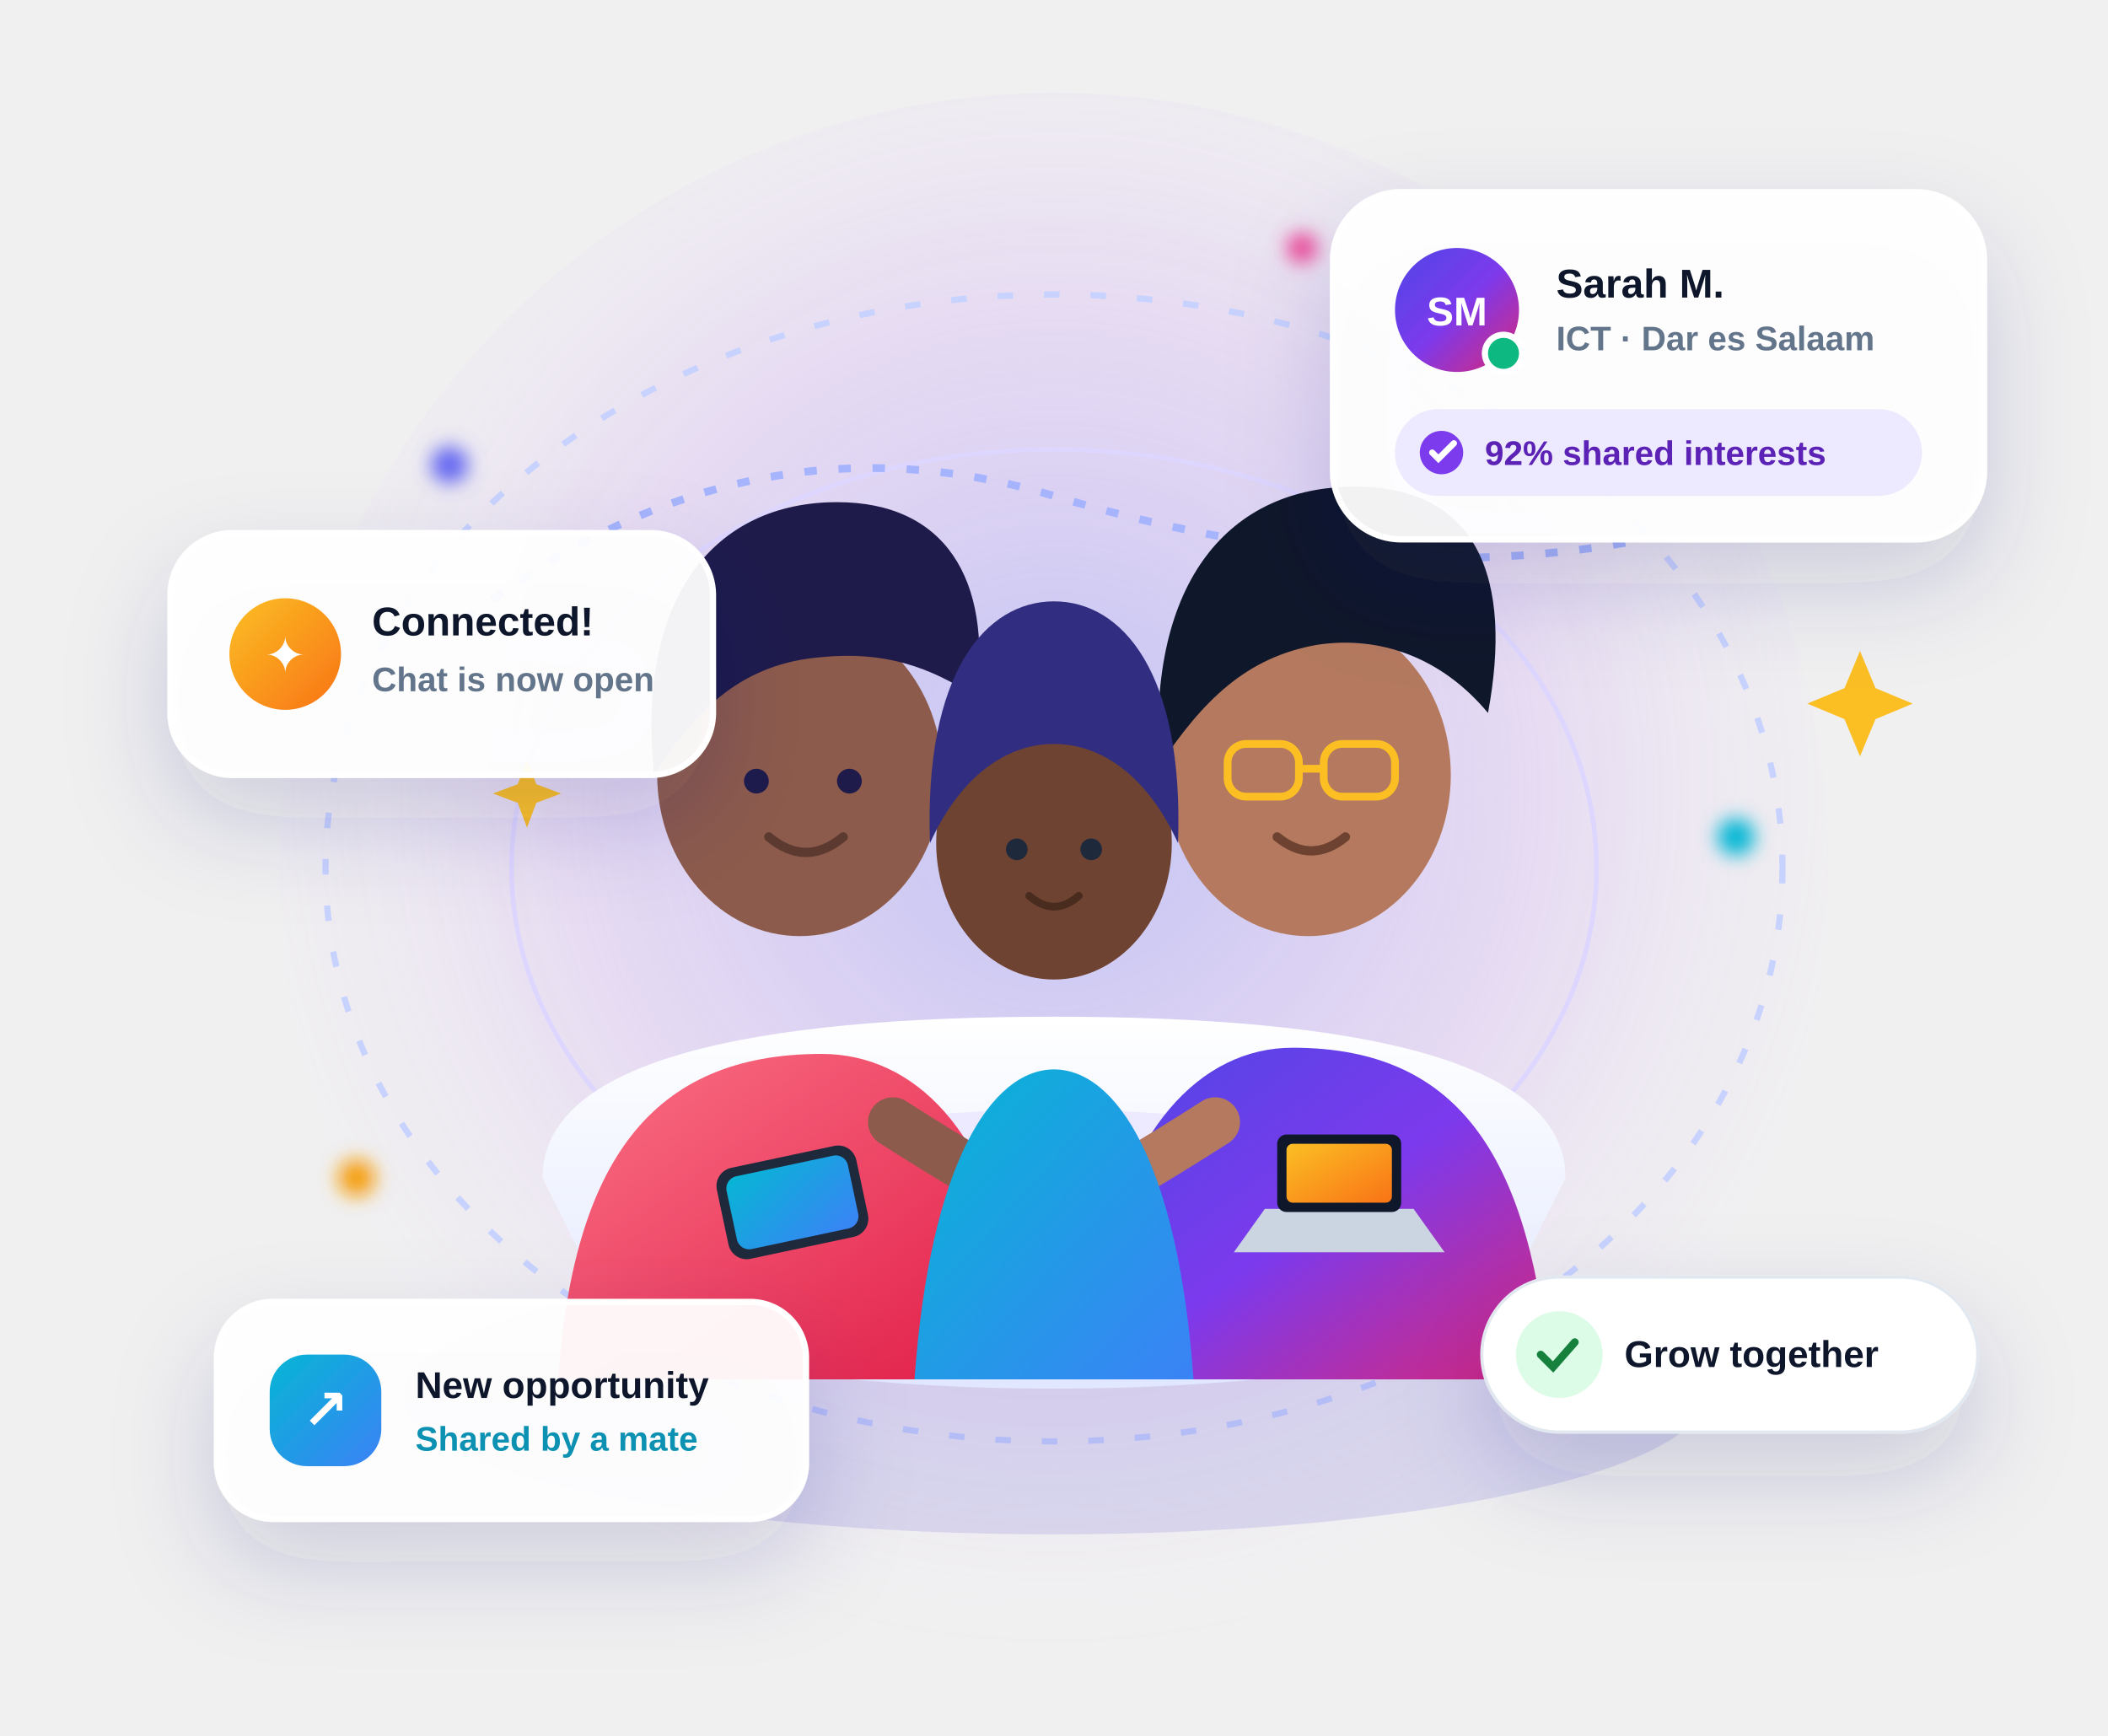
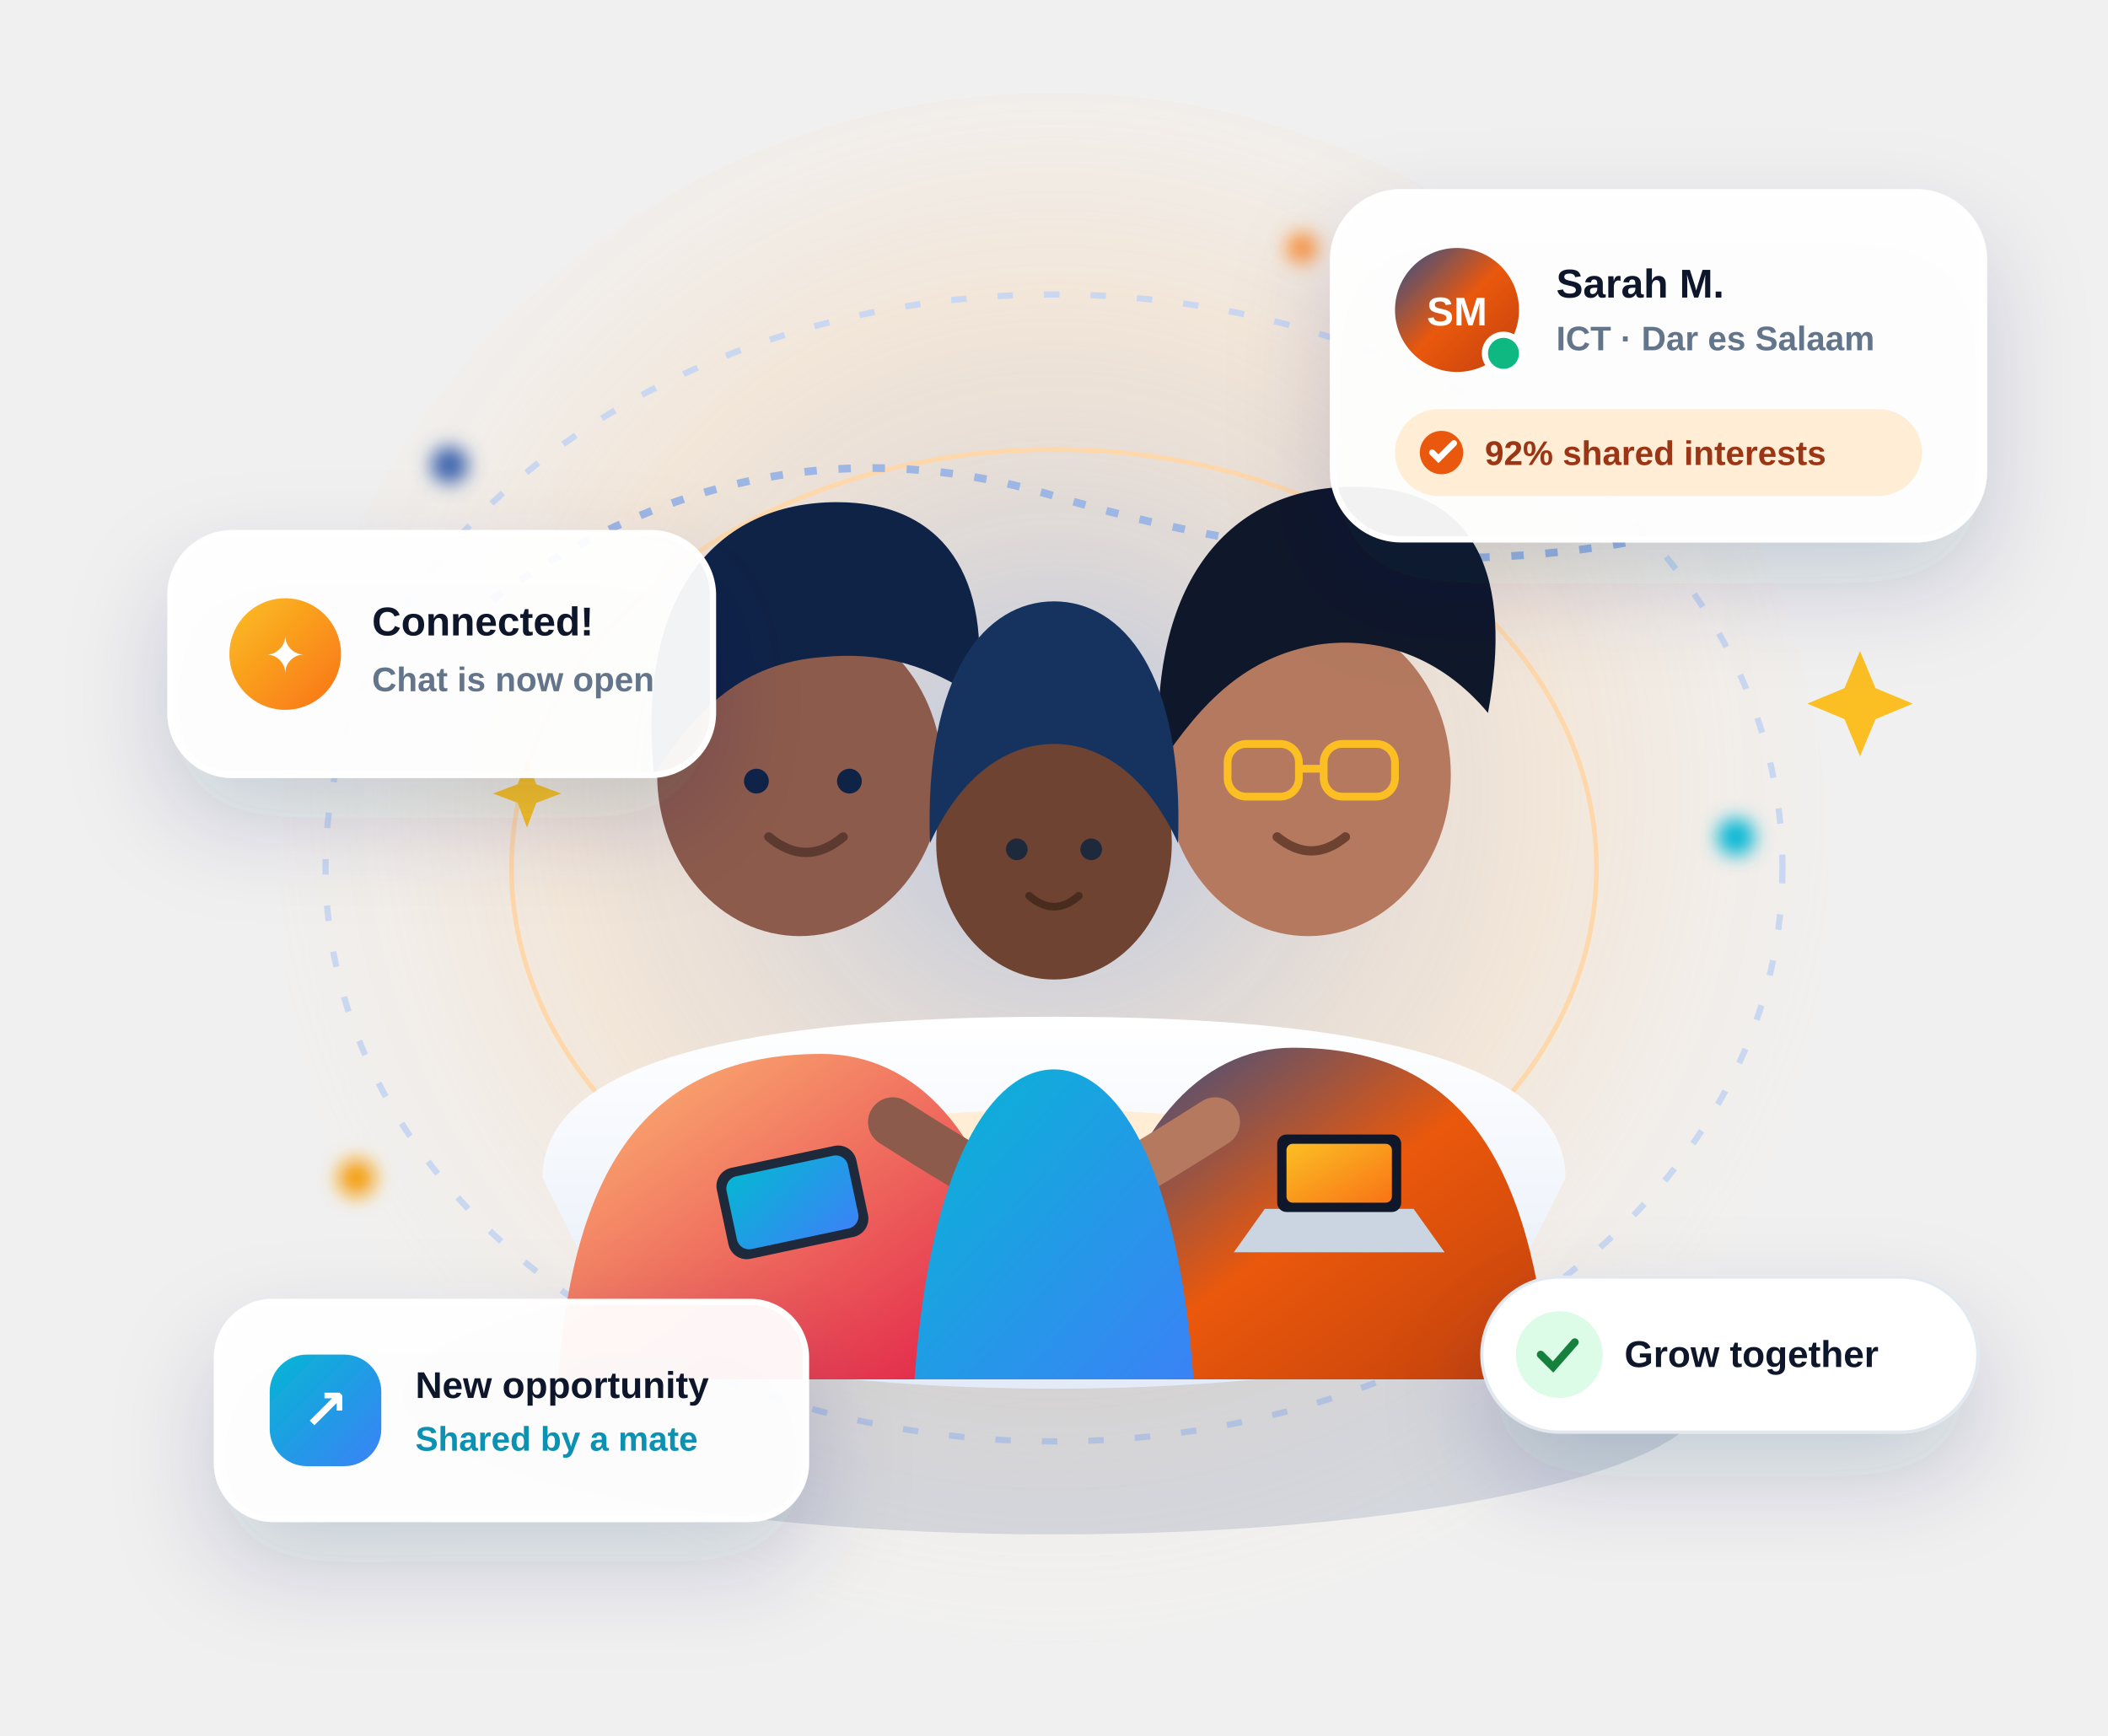
<svg xmlns="http://www.w3.org/2000/svg" viewBox="0 0 680 560" role="img" aria-labelledby="t d">
  <defs>
    <radialGradient id="aura" cx="50%" cy="45%" r="60%">
-       <stop offset="0" stop-color="#818cf8" stop-opacity=".45" />
-       <stop offset=".55" stop-color="#c084fc" stop-opacity=".18" />
+       <stop offset="0" stop-color="#6b8fd0" stop-opacity=".45" />
+       <stop offset=".55" stop-color="#fdba74" stop-opacity=".18" />
      <stop offset="1" stop-color="#fff" stop-opacity="0" />
    </radialGradient>
    <linearGradient id="p" x1="0" y1="0" x2="1" y2="1">
-       <stop stop-color="#4f46e5" />
-       <stop offset=".5" stop-color="#7c3aed" />
-       <stop offset="1" stop-color="#db2777" />
+       <stop stop-color="#2a4f8f" />
+       <stop offset=".5" stop-color="#ea580c" />
+       <stop offset="1" stop-color="#c2410c" />
    </linearGradient>
    <linearGradient id="c" x1="0" y1="0" x2="1" y2="1">
      <stop stop-color="#06b6d4" />
      <stop offset="1" stop-color="#3b82f6" />
    </linearGradient>
    <linearGradient id="w" x1="0" y1="0" x2="1" y2="1">
      <stop stop-color="#fbbf24" />
      <stop offset="1" stop-color="#f97316" />
    </linearGradient>
    <linearGradient id="r" x1="0" y1="0" x2="1" y2="1">
-       <stop stop-color="#fb7185" />
+       <stop stop-color="#fdba74" />
      <stop offset="1" stop-color="#e11d48" />
    </linearGradient>
    <linearGradient id="desk" x1="0" y1="0" x2="0" y2="1">
      <stop stop-color="#fff" />
-       <stop offset="1" stop-color="#e0e7ff" />
+       <stop offset="1" stop-color="#e3ebf8" />
    </linearGradient>
    <filter id="s" x="-30%" y="-30%" width="160%" height="170%">
-       <feDropShadow dx="0" dy="14" stdDeviation="16" flood-color="#312e81" flood-opacity=".18" />
+       <feDropShadow dx="0" dy="14" stdDeviation="16" flood-color="#16335f" flood-opacity=".18" />
    </filter>
    <filter id="g">
      <feGaussianBlur stdDeviation="3" />
    </filter>
  </defs>
  <circle cx="340" cy="280" r="250" fill="url(#aura)" />
-   <ellipse cx="340" cy="280" rx="235" ry="185" fill="none" stroke="#c7d2fe" stroke-width="2" stroke-dasharray="5 10" />
-   <ellipse cx="340" cy="280" rx="175" ry="135" fill="none" stroke="#ddd6fe" stroke-width="1.5" />
-   <path d="M150 200Q240 130 340 160T525 175" fill="none" stroke="#a5b4fc" stroke-width="2.5" stroke-dasharray="4 7" />
+   <ellipse cx="340" cy="280" rx="235" ry="185" fill="none" stroke="#c9d7f1" stroke-width="2" stroke-dasharray="5 10" />
+   <ellipse cx="340" cy="280" rx="175" ry="135" fill="none" stroke="#fed7aa" stroke-width="1.5" />
+   <path d="M150 200Q240 130 340 160T525 175" fill="none" stroke="#9db6e4" stroke-width="2.5" stroke-dasharray="4 7" />
  <g filter="url(#g)">
-     <circle cx="145" cy="150" r="6" fill="#6366f1" />
+     <circle cx="145" cy="150" r="6" fill="#3a63ad" />
    <circle cx="560" cy="270" r="6" fill="#06b6d4" />
    <circle cx="115" cy="380" r="6" fill="#f59e0b" />
-     <circle cx="420" cy="80" r="5" fill="#ec4899" />
+     <circle cx="420" cy="80" r="5" fill="#fb923c" />
  </g>
  <g fill="#fbbf24">
    <path d="M600 210l5 12 12 5-12 5-5 12-5-12-12-5 12-5z" />
    <path d="M170 245l3 8 8 3-8 3-3 8-3-8-8-3 8-3z" />
  </g>
-   <ellipse cx="340" cy="450" rx="210" ry="45" fill="#4338ca" opacity=".14" />
+   <ellipse cx="340" cy="450" rx="210" ry="45" fill="#1b3a6b" opacity=".14" />
  <path d="M175 380c0-38 67-52 165-52s165 14 165 52l-25 50c-62 24-218 24-280 0z" fill="url(#desk)" />
-   <ellipse cx="340" cy="384" rx="112" ry="26" fill="#ede9fe" />
+   <ellipse cx="340" cy="384" rx="112" ry="26" fill="#ffedd5" />
  <circle cx="340" cy="383" r="16" fill="url(#p)" />
-   <circle cx="340" cy="383" r="27" fill="none" stroke="#a78bfa" stroke-width="2" />
+   <circle cx="340" cy="383" r="27" fill="none" stroke="#fb923c" stroke-width="2" />
  <path d="M334 384l6-6 6 6M340 379v10" stroke="#fff" stroke-width="2.5" stroke-linecap="round" fill="none" />
  <path d="M180 445c5-70 30-105 85-105 30 0 55 25 63 75l-18 30z" fill="url(#r)" />
  <ellipse cx="258" cy="250" rx="46" ry="52" fill="#8d5b4c" />
-   <path d="M211 250c-6-58 20-88 59-88 35 0 50 25 45 63-15-10-30-15-50-13-25 2-40 16-54 38z" fill="#1e1b4b" />
-   <circle cx="244" cy="252" r="4" fill="#1e1b4b" />
-   <circle cx="274" cy="252" r="4" fill="#1e1b4b" />
+   <path d="M211 250c-6-58 20-88 59-88 35 0 50 25 45 63-15-10-30-15-50-13-25 2-40 16-54 38z" fill="#0f2347" />
+   <circle cx="244" cy="252" r="4" fill="#0f2347" />
+   <circle cx="274" cy="252" r="4" fill="#0f2347" />
  <path d="M248 270q12 10 24 0" fill="none" stroke="#5c3a30" stroke-width="3" stroke-linecap="round" />
  <path d="M288 362c22 14 37 23 42 23" fill="none" stroke="#8d5b4c" stroke-width="16" stroke-linecap="round" />
  <rect x="230" y="378" width="46" height="30" rx="6" transform="rotate(-12 230 378)" fill="#1e293b" />
  <rect x="233" y="381" width="40" height="24" rx="4" transform="rotate(-12 230 378)" fill="url(#c)" />
  <path d="M500 445c-6-70-28-107-83-107-30 0-55 27-63 77l18 30z" fill="url(#p)" />
  <ellipse cx="422" cy="250" rx="46" ry="52" fill="#b4795e" />
  <path d="M374 247c-4-60 23-90 63-90 40 0 51 30 43 73-15-18-35-25-55-22-23 4-37 18-51 39z" fill="#0f172a" />
  <rect x="396" y="240" width="23" height="17" rx="6" fill="none" stroke="#fbbf24" stroke-width="2.5" />
  <rect x="427" y="240" width="23" height="17" rx="6" fill="none" stroke="#fbbf24" stroke-width="2.5" />
  <path d="M419 248h8" stroke="#fbbf24" stroke-width="2.5" />
  <path d="M412 270q11 9 22 0" fill="none" stroke="#6d4231" stroke-width="3" stroke-linecap="round" />
  <path d="M392 362c-22 14-37 23-42 23" fill="none" stroke="#b4795e" stroke-width="16" stroke-linecap="round" />
  <path d="M408 390h48l10 14h-68z" fill="#cbd5e1" />
  <rect x="412" y="366" width="40" height="25" rx="3" fill="#0f172a" />
  <rect x="415" y="369" width="34" height="19" rx="2" fill="url(#w)" />
  <path d="M295 445c5-70 25-100 45-100s40 30 45 100z" fill="url(#c)" />
  <ellipse cx="340" cy="272" rx="38" ry="44" fill="#6f4332" />
-   <path d="M300 272c-2-55 18-78 40-78s42 23 40 78c-10-22-25-32-40-32s-30 10-40 32z" fill="#312e81" />
+   <path d="M300 272c-2-55 18-78 40-78s42 23 40 78c-10-22-25-32-40-32s-30 10-40 32z" fill="#16335f" />
  <circle cx="328" cy="274" r="3.5" fill="#1e293b" />
  <circle cx="352" cy="274" r="3.5" fill="#1e293b" />
  <path d="M332 289q8 7 16 0" fill="none" stroke="#4a2c1f" stroke-width="2.5" stroke-linecap="round" />
  <g filter="url(#s)" font-family="Plus Jakarta Sans,Arial,sans-serif">
    <rect x="430" y="62" width="210" height="112" rx="22" fill="#fff" fill-opacity=".94" stroke="#fff" stroke-width="2" />
    <circle cx="470" cy="100" r="20" fill="url(#p)" />
    <text x="470" y="105" font-size="13" font-weight="800" fill="#fff" text-anchor="middle">SM</text>
    <circle cx="485" cy="114" r="6" fill="#10b981" stroke="#fff" stroke-width="2" />
    <text x="502" y="96" font-size="13" font-weight="800" fill="#0f172a">Sarah M.</text>
    <text x="502" y="113" font-size="11" font-weight="600" fill="#64748b">ICT · Dar es Salaam</text>
-     <rect x="450" y="132" width="170" height="28" rx="14" fill="#ede9fe" />
-     <circle cx="465" cy="146" r="7" fill="#7c3aed" />
+     <rect x="450" y="132" width="170" height="28" rx="14" fill="#ffedd5" />
+     <circle cx="465" cy="146" r="7" fill="#ea580c" />
    <path d="M462 146l2 2 5-5" stroke="#fff" stroke-width="2" fill="none" stroke-linecap="round" />
-     <text x="479" y="150" font-size="11" font-weight="800" fill="#5b21b6">92% shared interests</text>
+     <text x="479" y="150" font-size="11" font-weight="800" fill="#9a3412">92% shared interests</text>
    <rect x="55" y="172" width="175" height="78" rx="20" fill="#fff" fill-opacity=".94" stroke="#fff" stroke-width="2" />
    <circle cx="92" cy="211" r="18" fill="url(#w)" />
    <text x="92" y="217" font-size="16" font-weight="800" fill="#fff" text-anchor="middle">✦</text>
    <text x="120" y="205" font-size="13" font-weight="800" fill="#0f172a">Connected!</text>
    <text x="120" y="223" font-size="11" font-weight="600" fill="#64748b">Chat is now open</text>
    <rect x="70" y="420" width="190" height="70" rx="18" fill="#fff" fill-opacity=".94" stroke="#fff" stroke-width="2" />
    <rect x="87" y="437" width="36" height="36" rx="12" fill="url(#c)" />
    <text x="105" y="461" font-size="18" font-weight="800" fill="#fff" text-anchor="middle">↗</text>
    <text x="134" y="451" font-size="12" font-weight="800" fill="#0f172a">New opportunity</text>
    <text x="134" y="468" font-size="11" font-weight="600" fill="#0891b2">Shared by a mate</text>
    <rect x="478" y="412" width="160" height="50" rx="25" fill="#fff" stroke="#e2e8f0" />
    <circle cx="503" cy="437" r="14" fill="#dcfce7" />
    <path d="M497 437l4 4 7-8" stroke="#15803d" stroke-width="2.5" fill="none" stroke-linecap="round" />
    <text x="524" y="441" font-size="12" font-weight="800" fill="#0f172a">Grow together</text>
  </g>
</svg>
